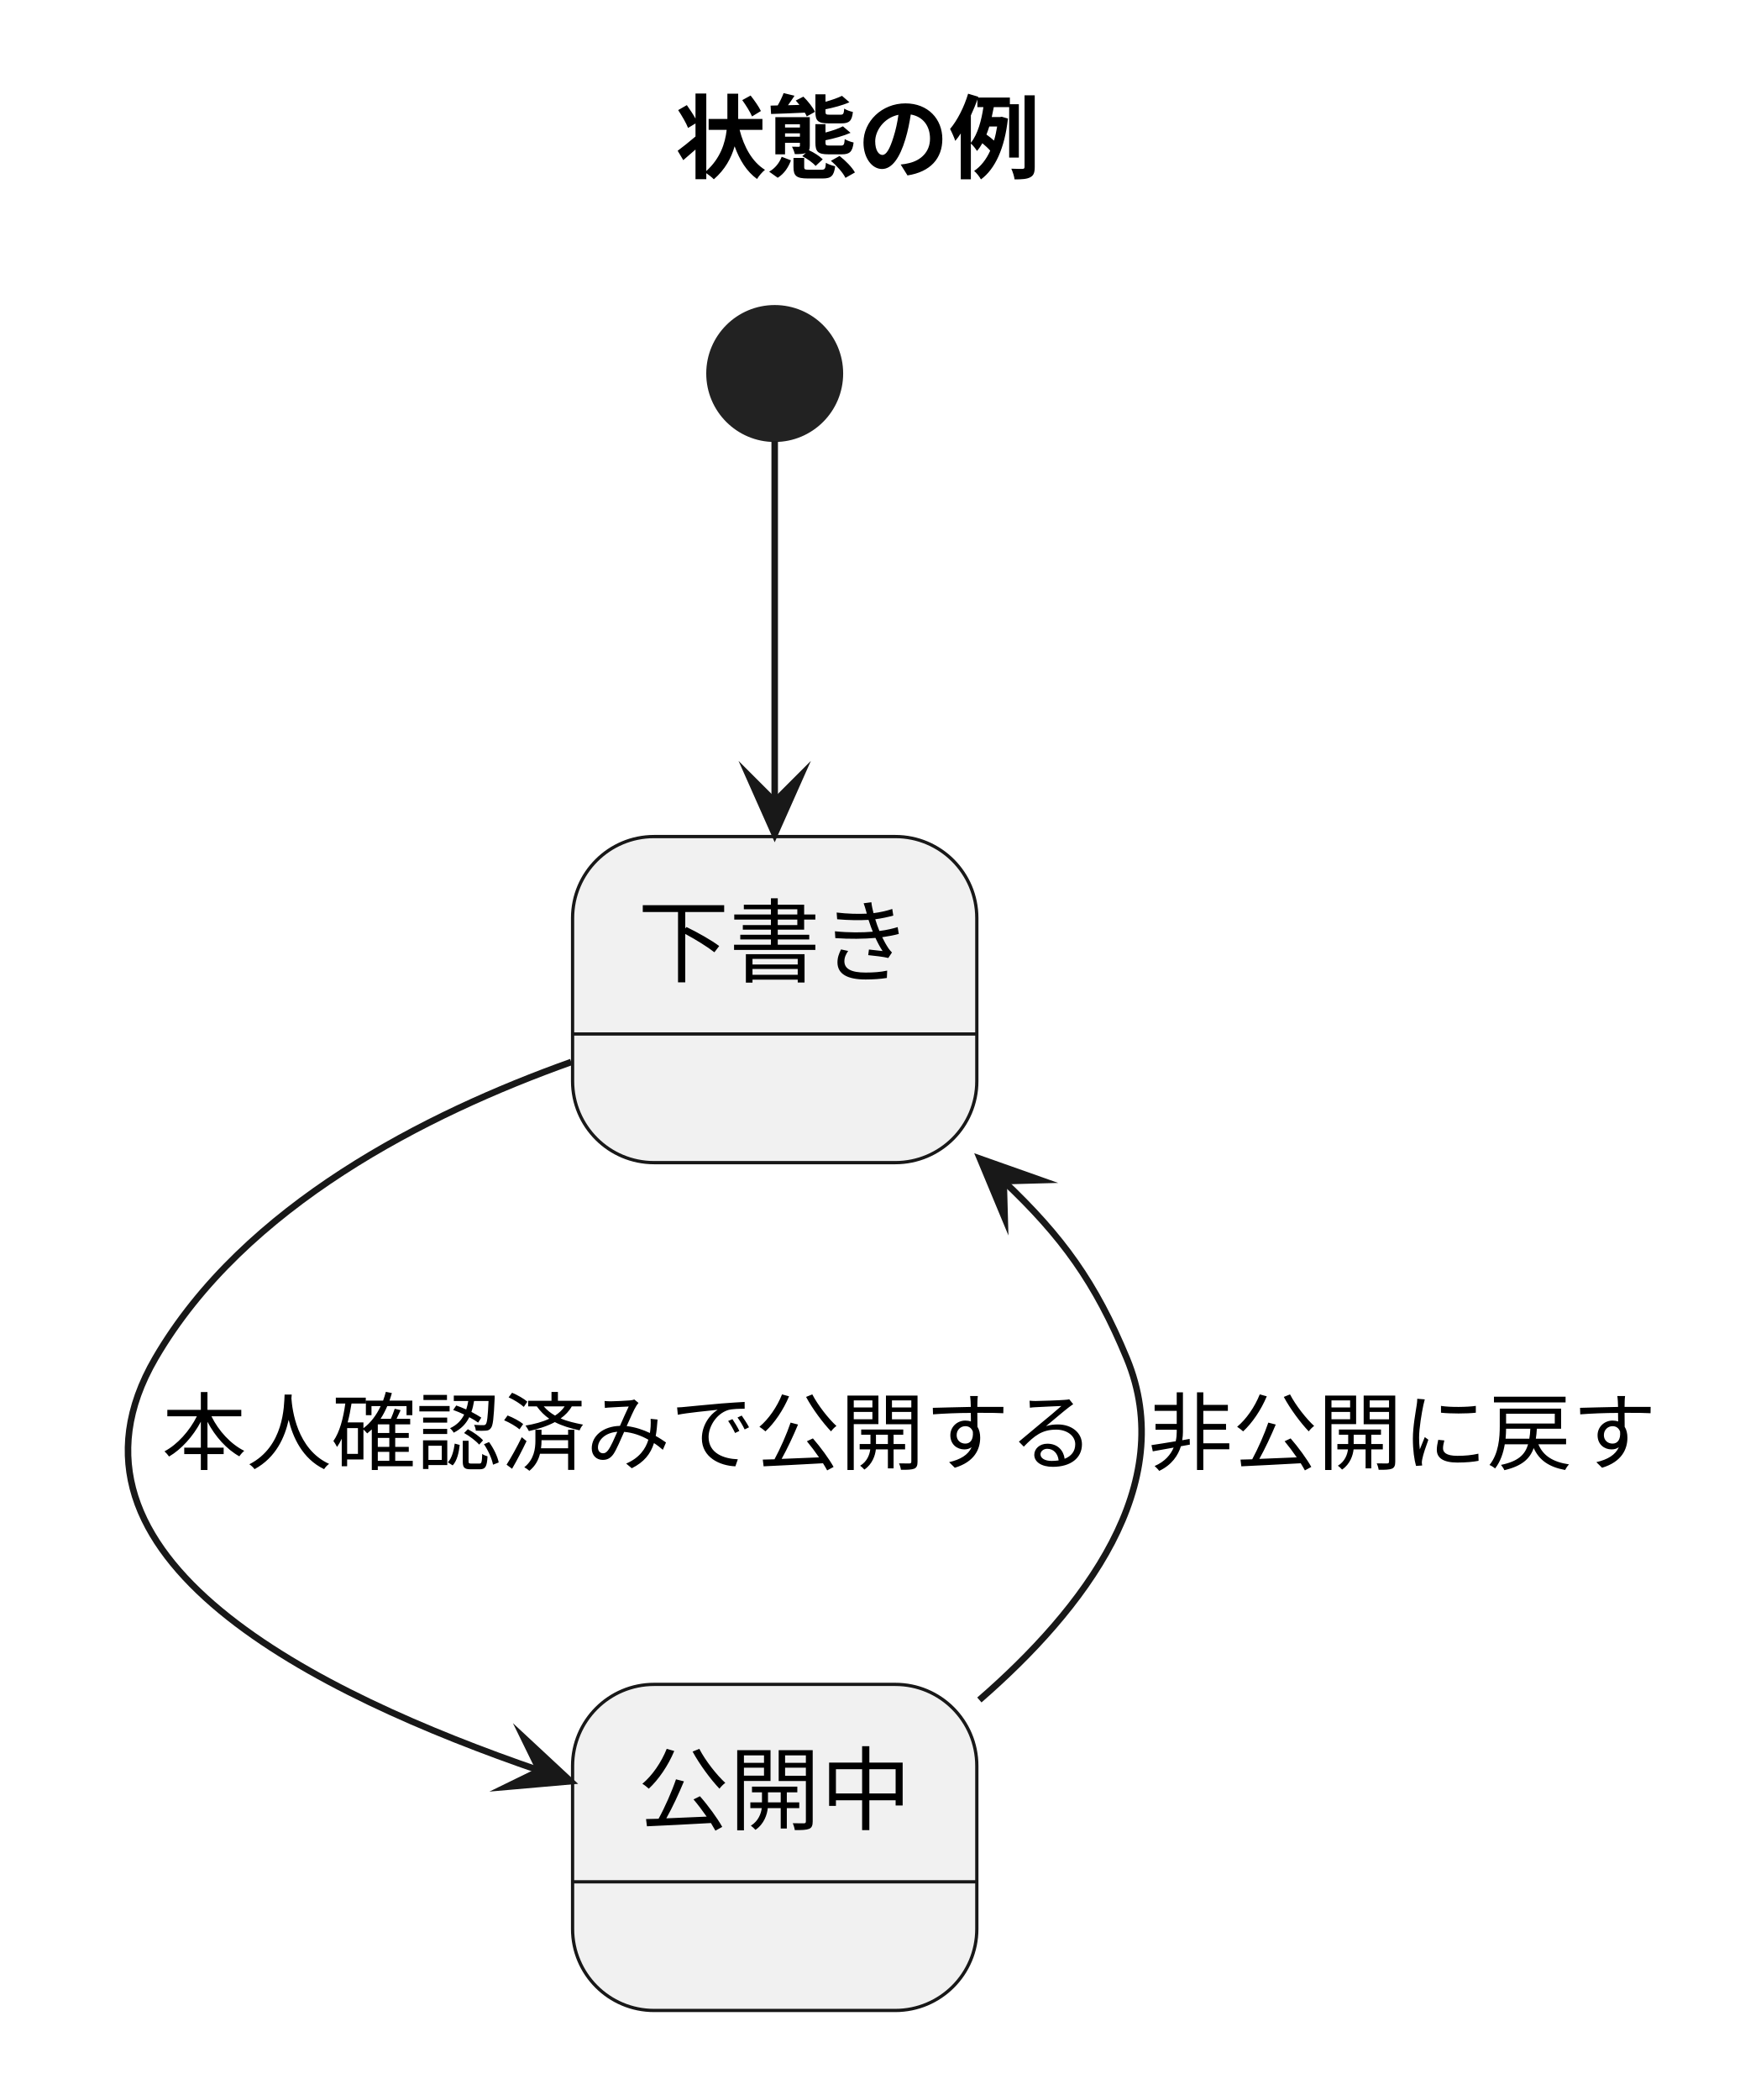
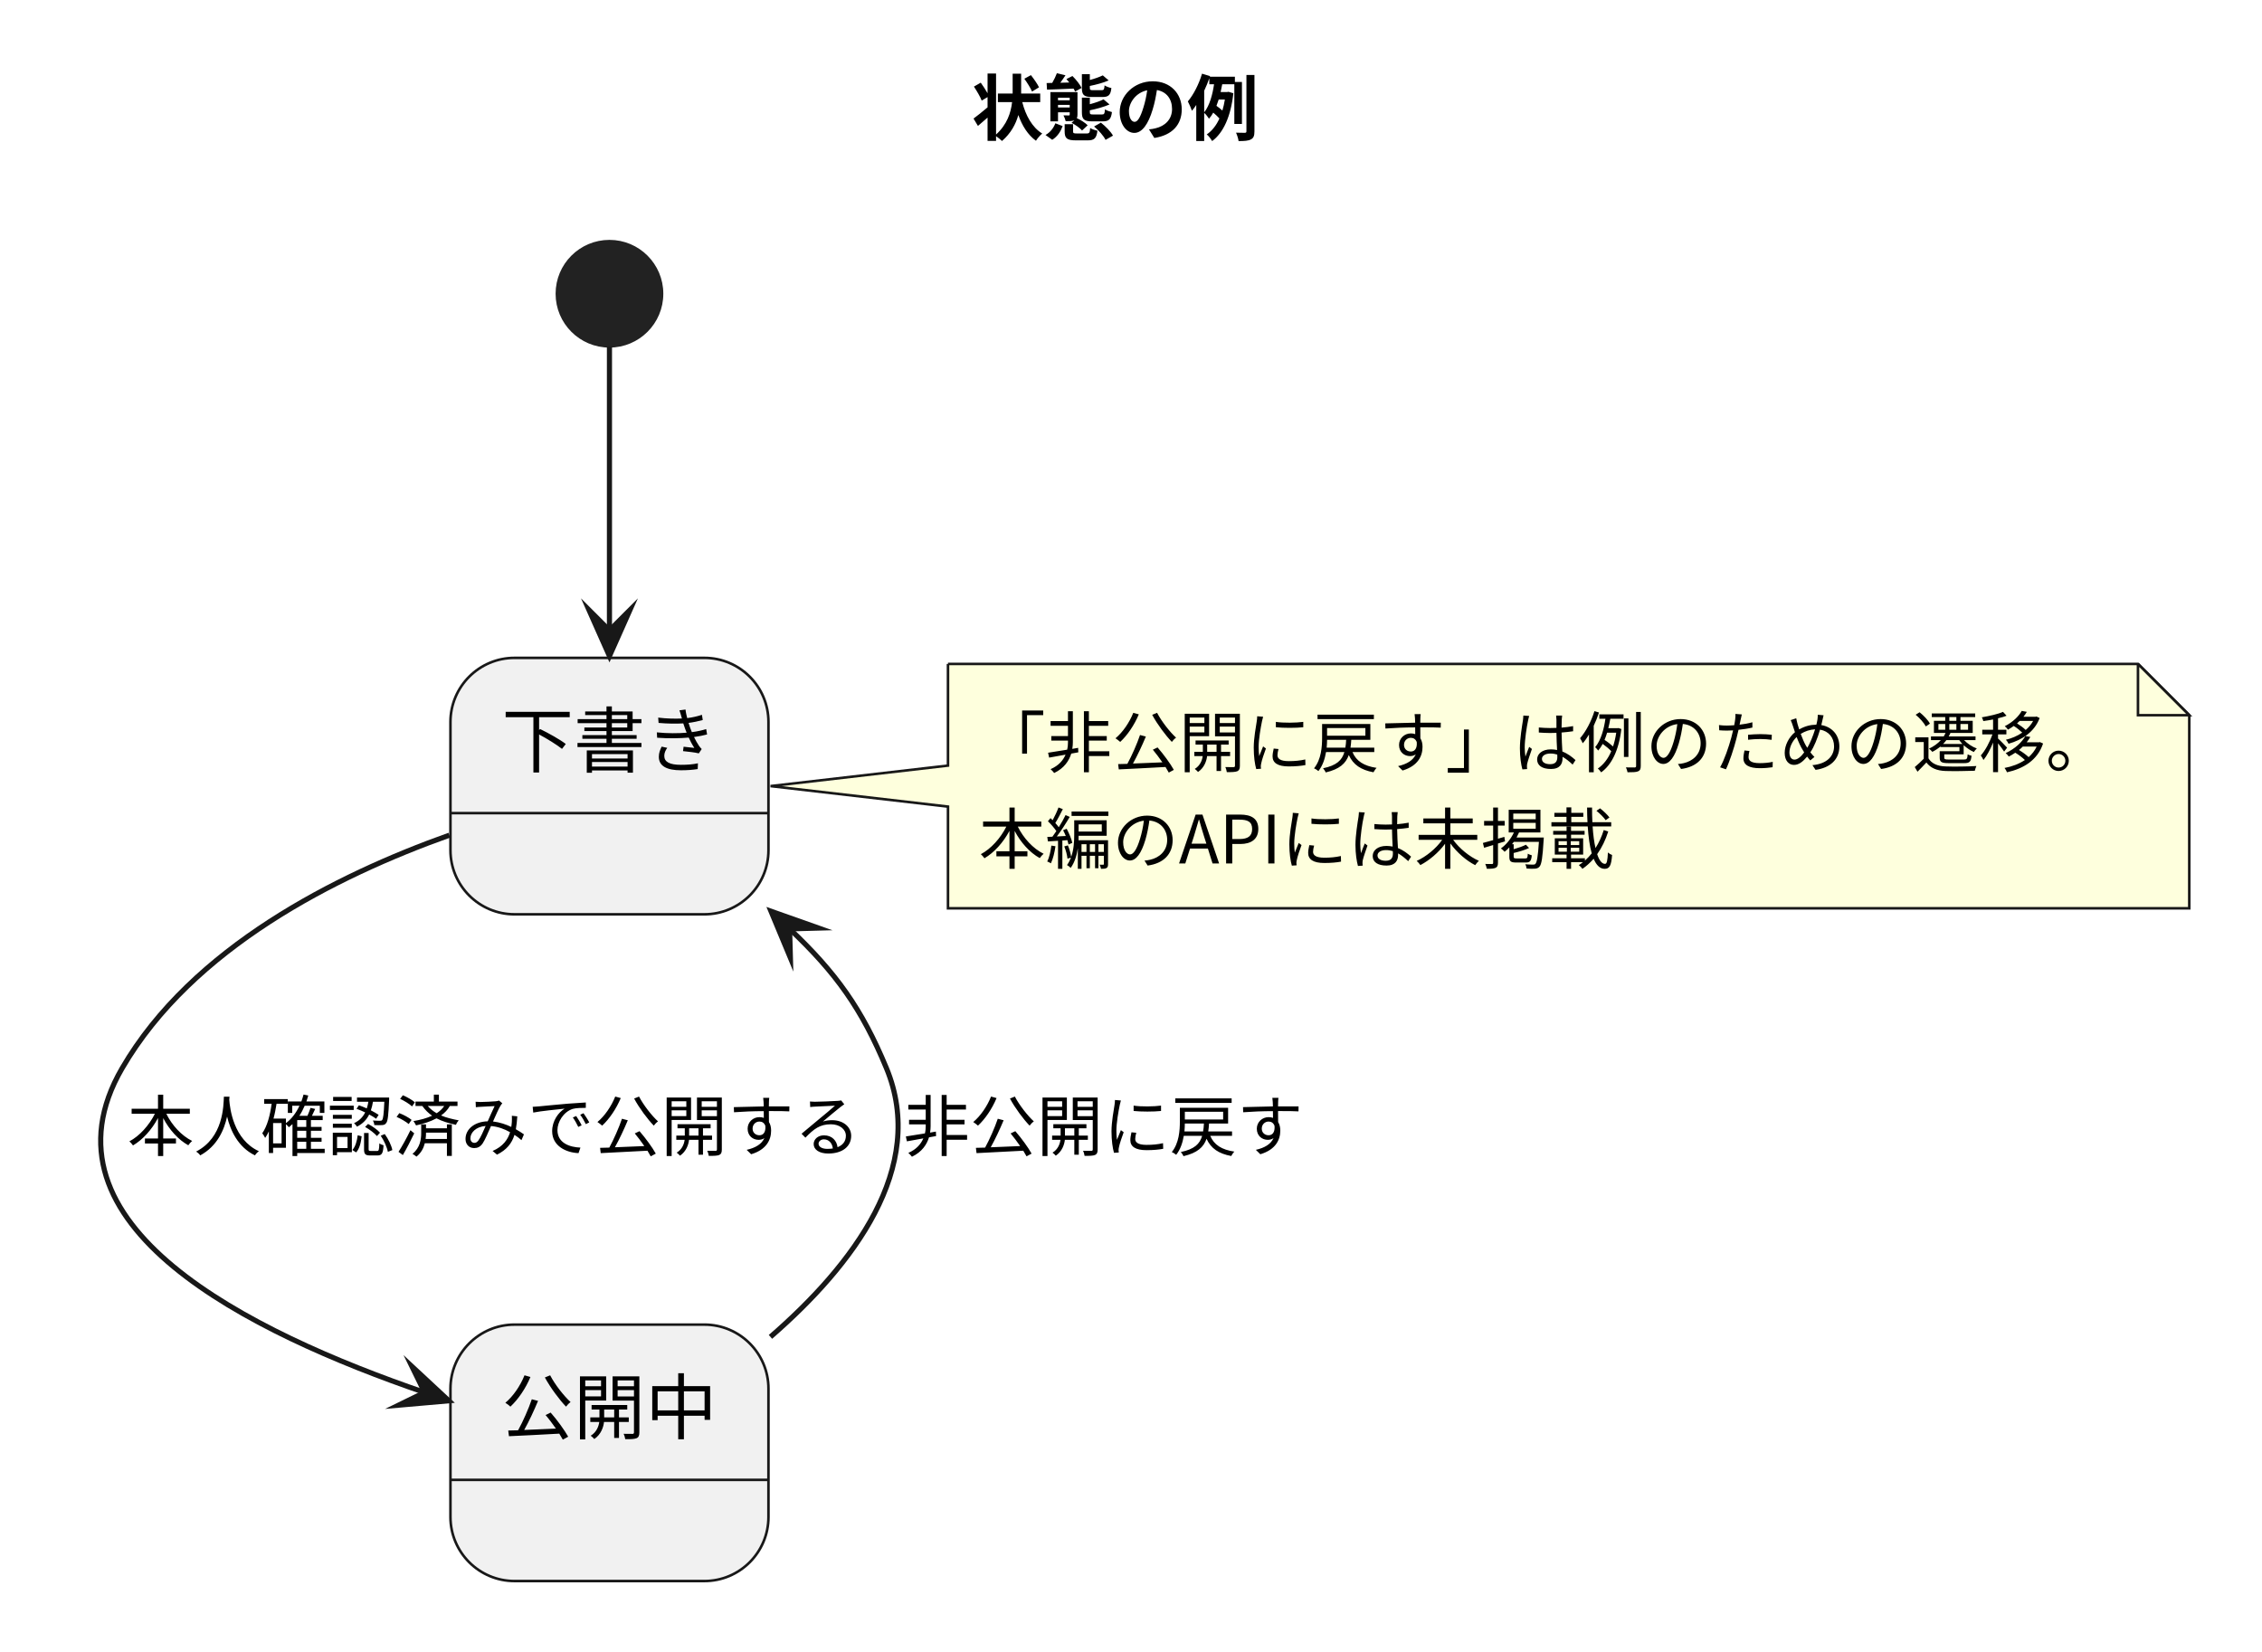
- <svg xmlns="http://www.w3.org/2000/svg" version="1.1" data-diagram-type="STATE" style="width:270px;height:322px;background:#FFFFFF;" width="270px" height="322px" viewBox="0 0 270 322" zoomAndPan="magnify" preserveAspectRatio="none" contentStyleType="text/css">
+ <svg xmlns="http://www.w3.org/2000/svg" version="1.1" data-diagram-type="STATE" style="width:441px;height:322px;background:#FFFFFF;" width="441px" height="322px" viewBox="0 0 441 322" zoomAndPan="magnify" preserveAspectRatio="none" contentStyleType="text/css">
  <defs />
  <g font-family="sans-serif" lengthAdjust="spacing">
    <g class="title" data-source-line="4">
-       <text x="103.545" y="26.24" fill="#000" font-size="14" textLength="56" font-weight="700" font-family="'Noto Sans CJK JP'">状態の例</text>
+       <text x="189.41" y="26.24" fill="#000" font-size="14" textLength="56" font-weight="700" font-family="'Noto Sans CJK JP'">状態の例</text>
    </g>
    <g class="start_entity" data-qualified-name=".start." id="ent0001" data-source-line="6">
      <ellipse cx="118.82" cy="57.272" rx="10" ry="10" fill="#222" style="stroke:#222;stroke-width:1;" />
    </g>
    <g class="entity" data-qualified-name="..." id="ent0002" data-source-line="6">
      <rect x="87.82" y="128.272" width="62" height="50" fill="#F1F1F1" style="stroke:#181818;stroke-width:0.5;" rx="12.5" ry="12.5" />
      <line x1="87.82" y1="158.544" x2="149.82" y2="158.544" style="stroke:#181818;stroke-width:0.5;" />
      <text x="97.82" y="149.512" fill="#000" font-size="14" textLength="42" font-family="'Noto Sans CJK JP'">下書き</text>
    </g>
    <g class="entity" data-qualified-name="..." id="ent0004" data-source-line="7">
      <rect x="87.82" y="258.272" width="62" height="50" fill="#F1F1F1" style="stroke:#181818;stroke-width:0.5;" rx="12.5" ry="12.5" />
      <line x1="87.82" y1="288.544" x2="149.82" y2="288.544" style="stroke:#181818;stroke-width:0.5;" />
      <text x="97.82" y="279.512" fill="#000" font-size="14" textLength="42" font-family="'Noto Sans CJK JP'">公開中</text>
+     </g>
+     <g class="entity" data-qualified-name="GMN7" id="ent0008" data-source-line="9">
+       <path d="M184.82,129.452 L184.82,149.272 L150.23,153.272 L184.82,157.272 L184.82,177.1 A0,0 0 0 0 184.82,177.1 L426.82,177.1 A0,0 0 0 0 426.82,177.1 L426.82,139.452 L416.82,129.452 L184.82,129.452 A0,0 0 0 0 184.82,129.452" style="stroke:#181818;stroke-width:0.5;" fill="#FEFFDD" />
+       <path d="M416.82,129.452 L416.82,139.452 L426.82,139.452 L416.82,129.452" style="stroke:#181818;stroke-width:0.5;" fill="#FEFFDD" />
+       <text x="190.82" y="149.532" fill="#000" font-size="13" textLength="221" font-family="'Noto Sans CJK JP'">「非公開に戻す」は例のための遷移。</text>
+       <text x="190.82" y="168.356" fill="#000" font-size="13" textLength="123.942" font-family="'Noto Sans CJK JP'">本編のAPIには未掲載</text>
    </g>
    <g class="link" data-entity-1="ent0001" data-entity-2="ent0002" id="lnk3" data-source-line="6" data-link-type="dependency">
      <path d="M118.82,67.632 C118.82,81.562 118.82,103.222 118.82,122.922" style="stroke:#181818;stroke-width:1;" fill="none" id="*start*-to-下書き" />
      <polygon points="118.82,127.922,122.82,118.922,118.82,122.922,114.82,118.922,118.82,127.922" fill="#181818" style="stroke:#181818;stroke-width:1;stroke-linejoin:miter;stroke-miterlimit:10;" />
    </g>
    <g class="link" data-entity-1="ent0002" data-entity-2="ent0004" id="lnk5" data-source-line="7" data-link-type="dependency">
      <path d="M87.61,162.842 C65.51,170.722 37.46,184.822 23.82,208.272 C6,238.902 48.691,259.788 82.781,271.498" style="stroke:#181818;stroke-width:1;" fill="none" id="下書き-to-公開中" />
      <polygon points="87.51,273.122,80.298,266.415,82.781,271.498,77.699,273.981,87.51,273.122" fill="#181818" style="stroke:#181818;stroke-width:1;stroke-linejoin:miter;stroke-miterlimit:10;" />
      <text x="24.82" y="224.352" fill="#000" font-size="13" textLength="143" font-family="'Noto Sans CJK JP'">本人確認済みで公開する</text>
    </g>
    <g class="link" data-entity-1="ent0004" data-entity-2="ent0002" id="lnk6" data-source-line="8" data-link-type="dependency">
      <path d="M150.21,260.662 C166.25,246.732 180.85,227.672 172.82,208.272 C168,196.632 162.951,189.639 153.941,181.109" style="stroke:#181818;stroke-width:1;" fill="none" id="公開中-to-下書き" />
      <polygon points="150.31,177.672,154.096,186.764,153.941,181.109,159.596,180.955,150.31,177.672" fill="#181818" style="stroke:#181818;stroke-width:1;stroke-linejoin:miter;stroke-miterlimit:10;" />
      <text x="176.09" y="224.352" fill="#000" font-size="13" textLength="78" font-family="'Noto Sans CJK JP'">非公開に戻す</text>
    </g>
  </g>
</svg>
